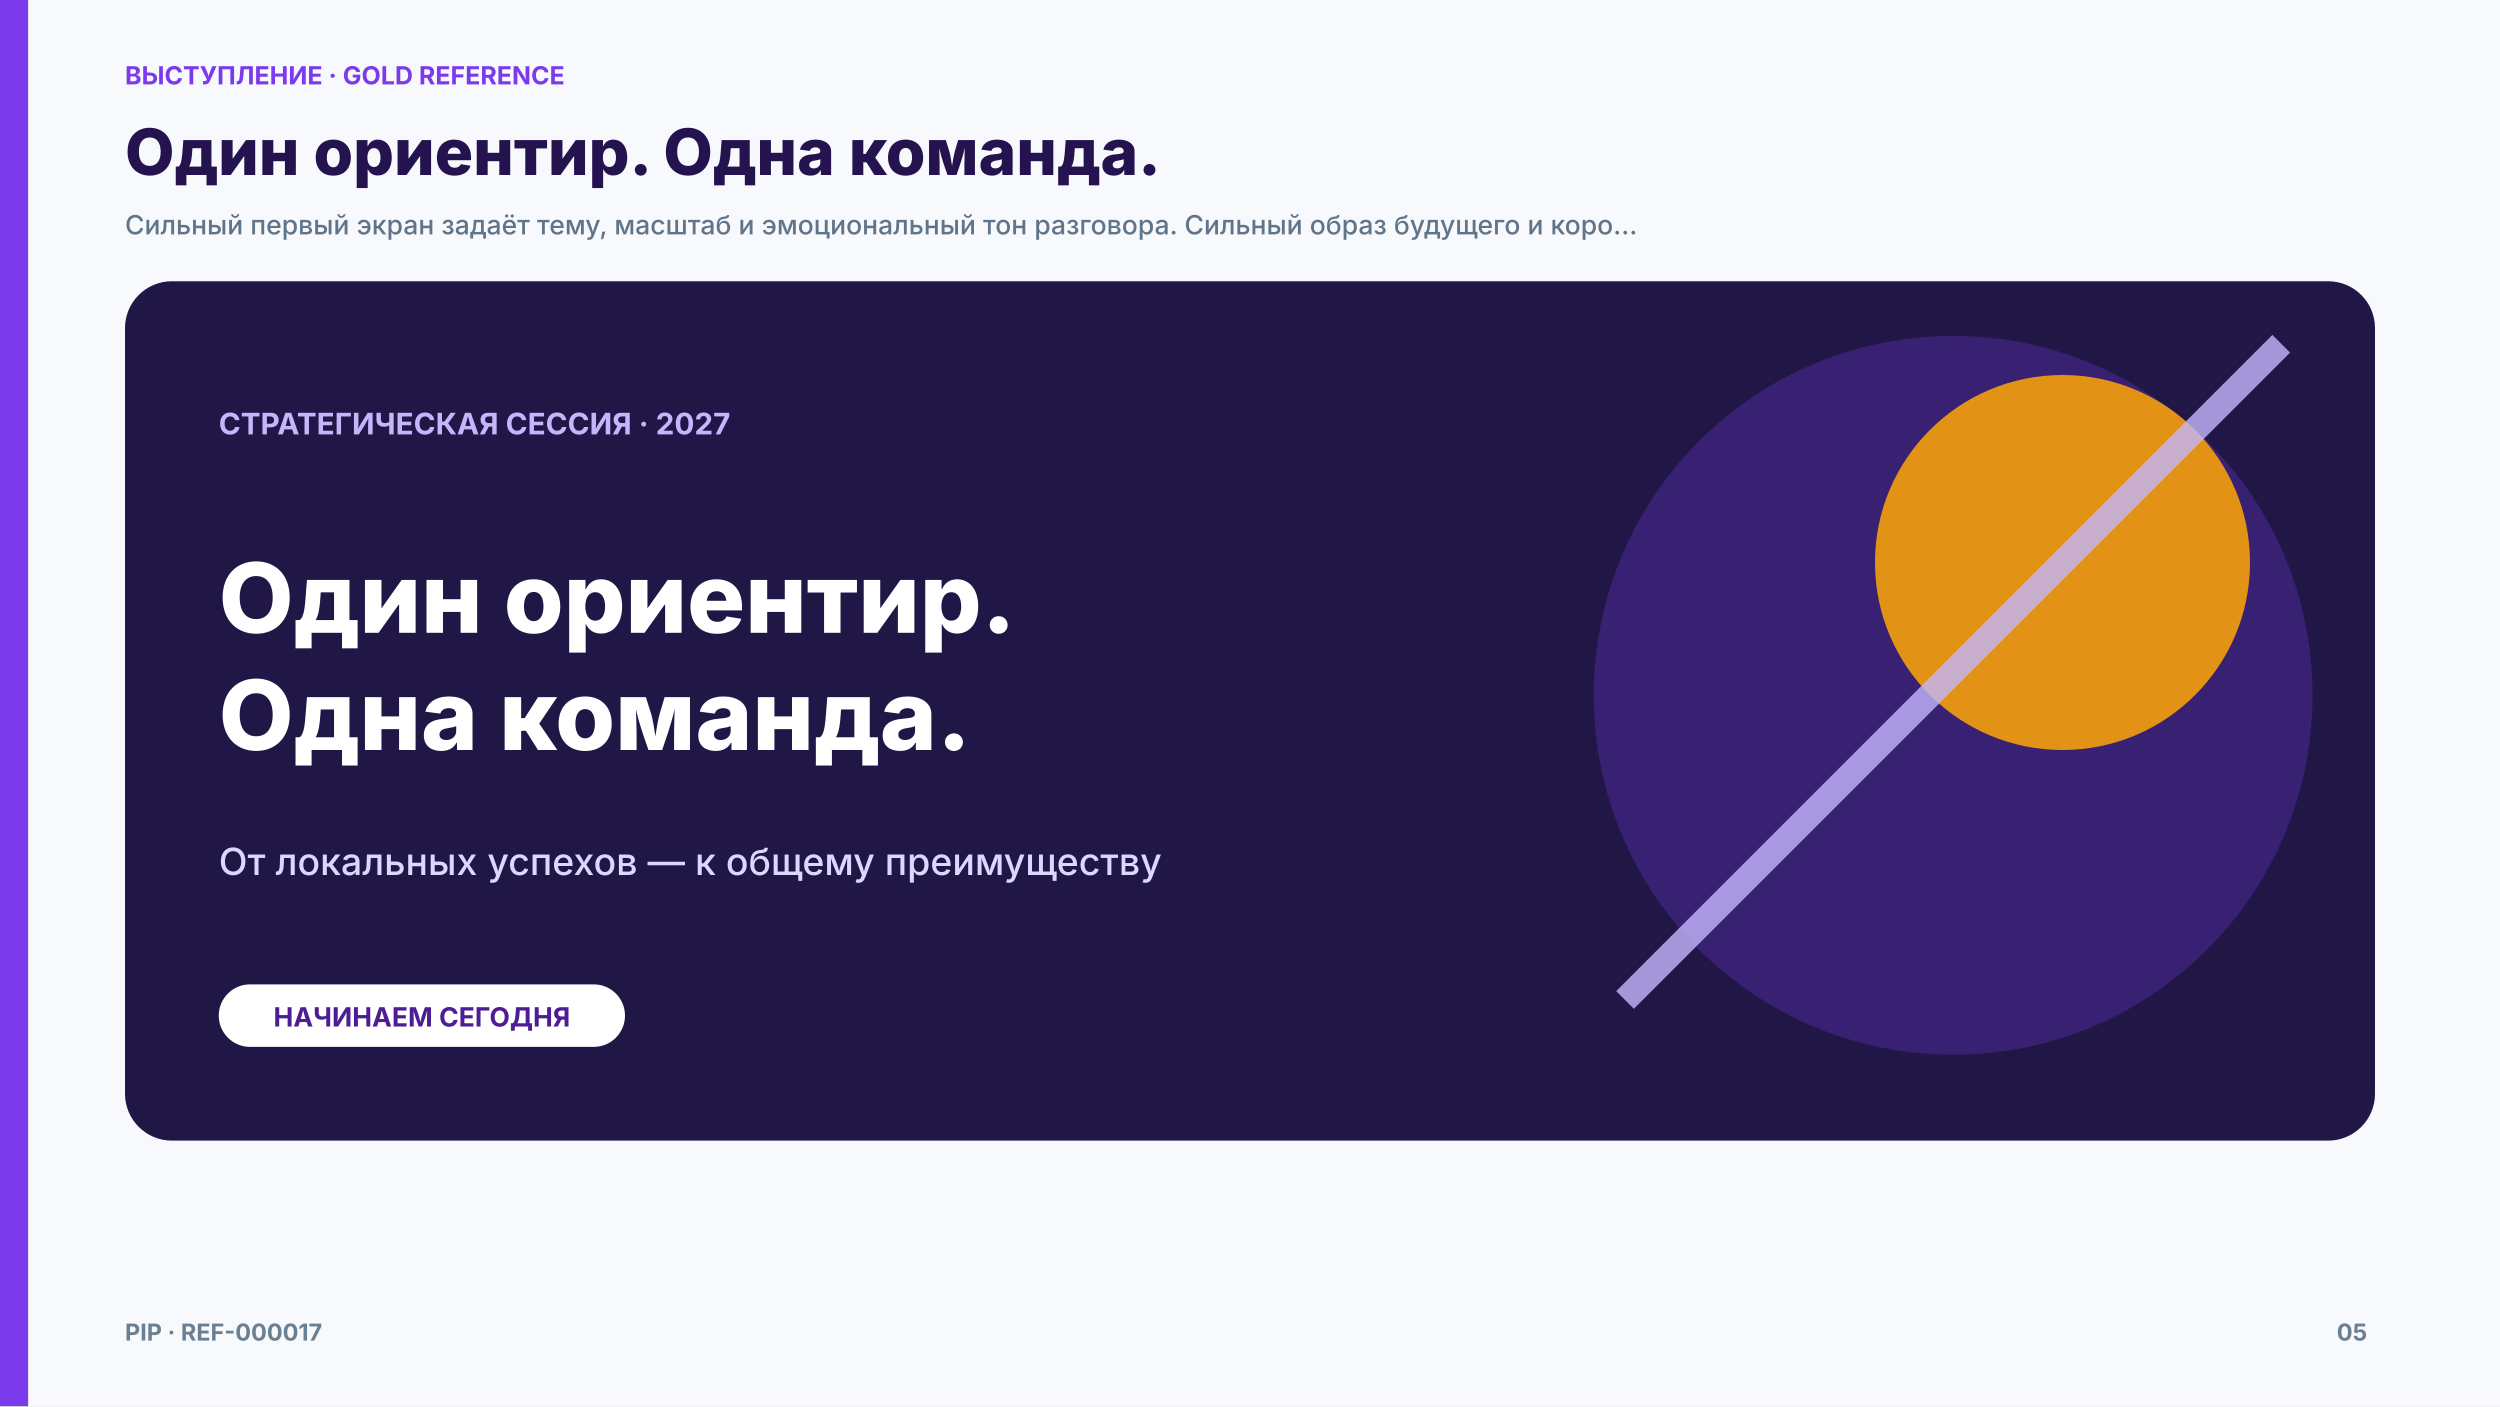
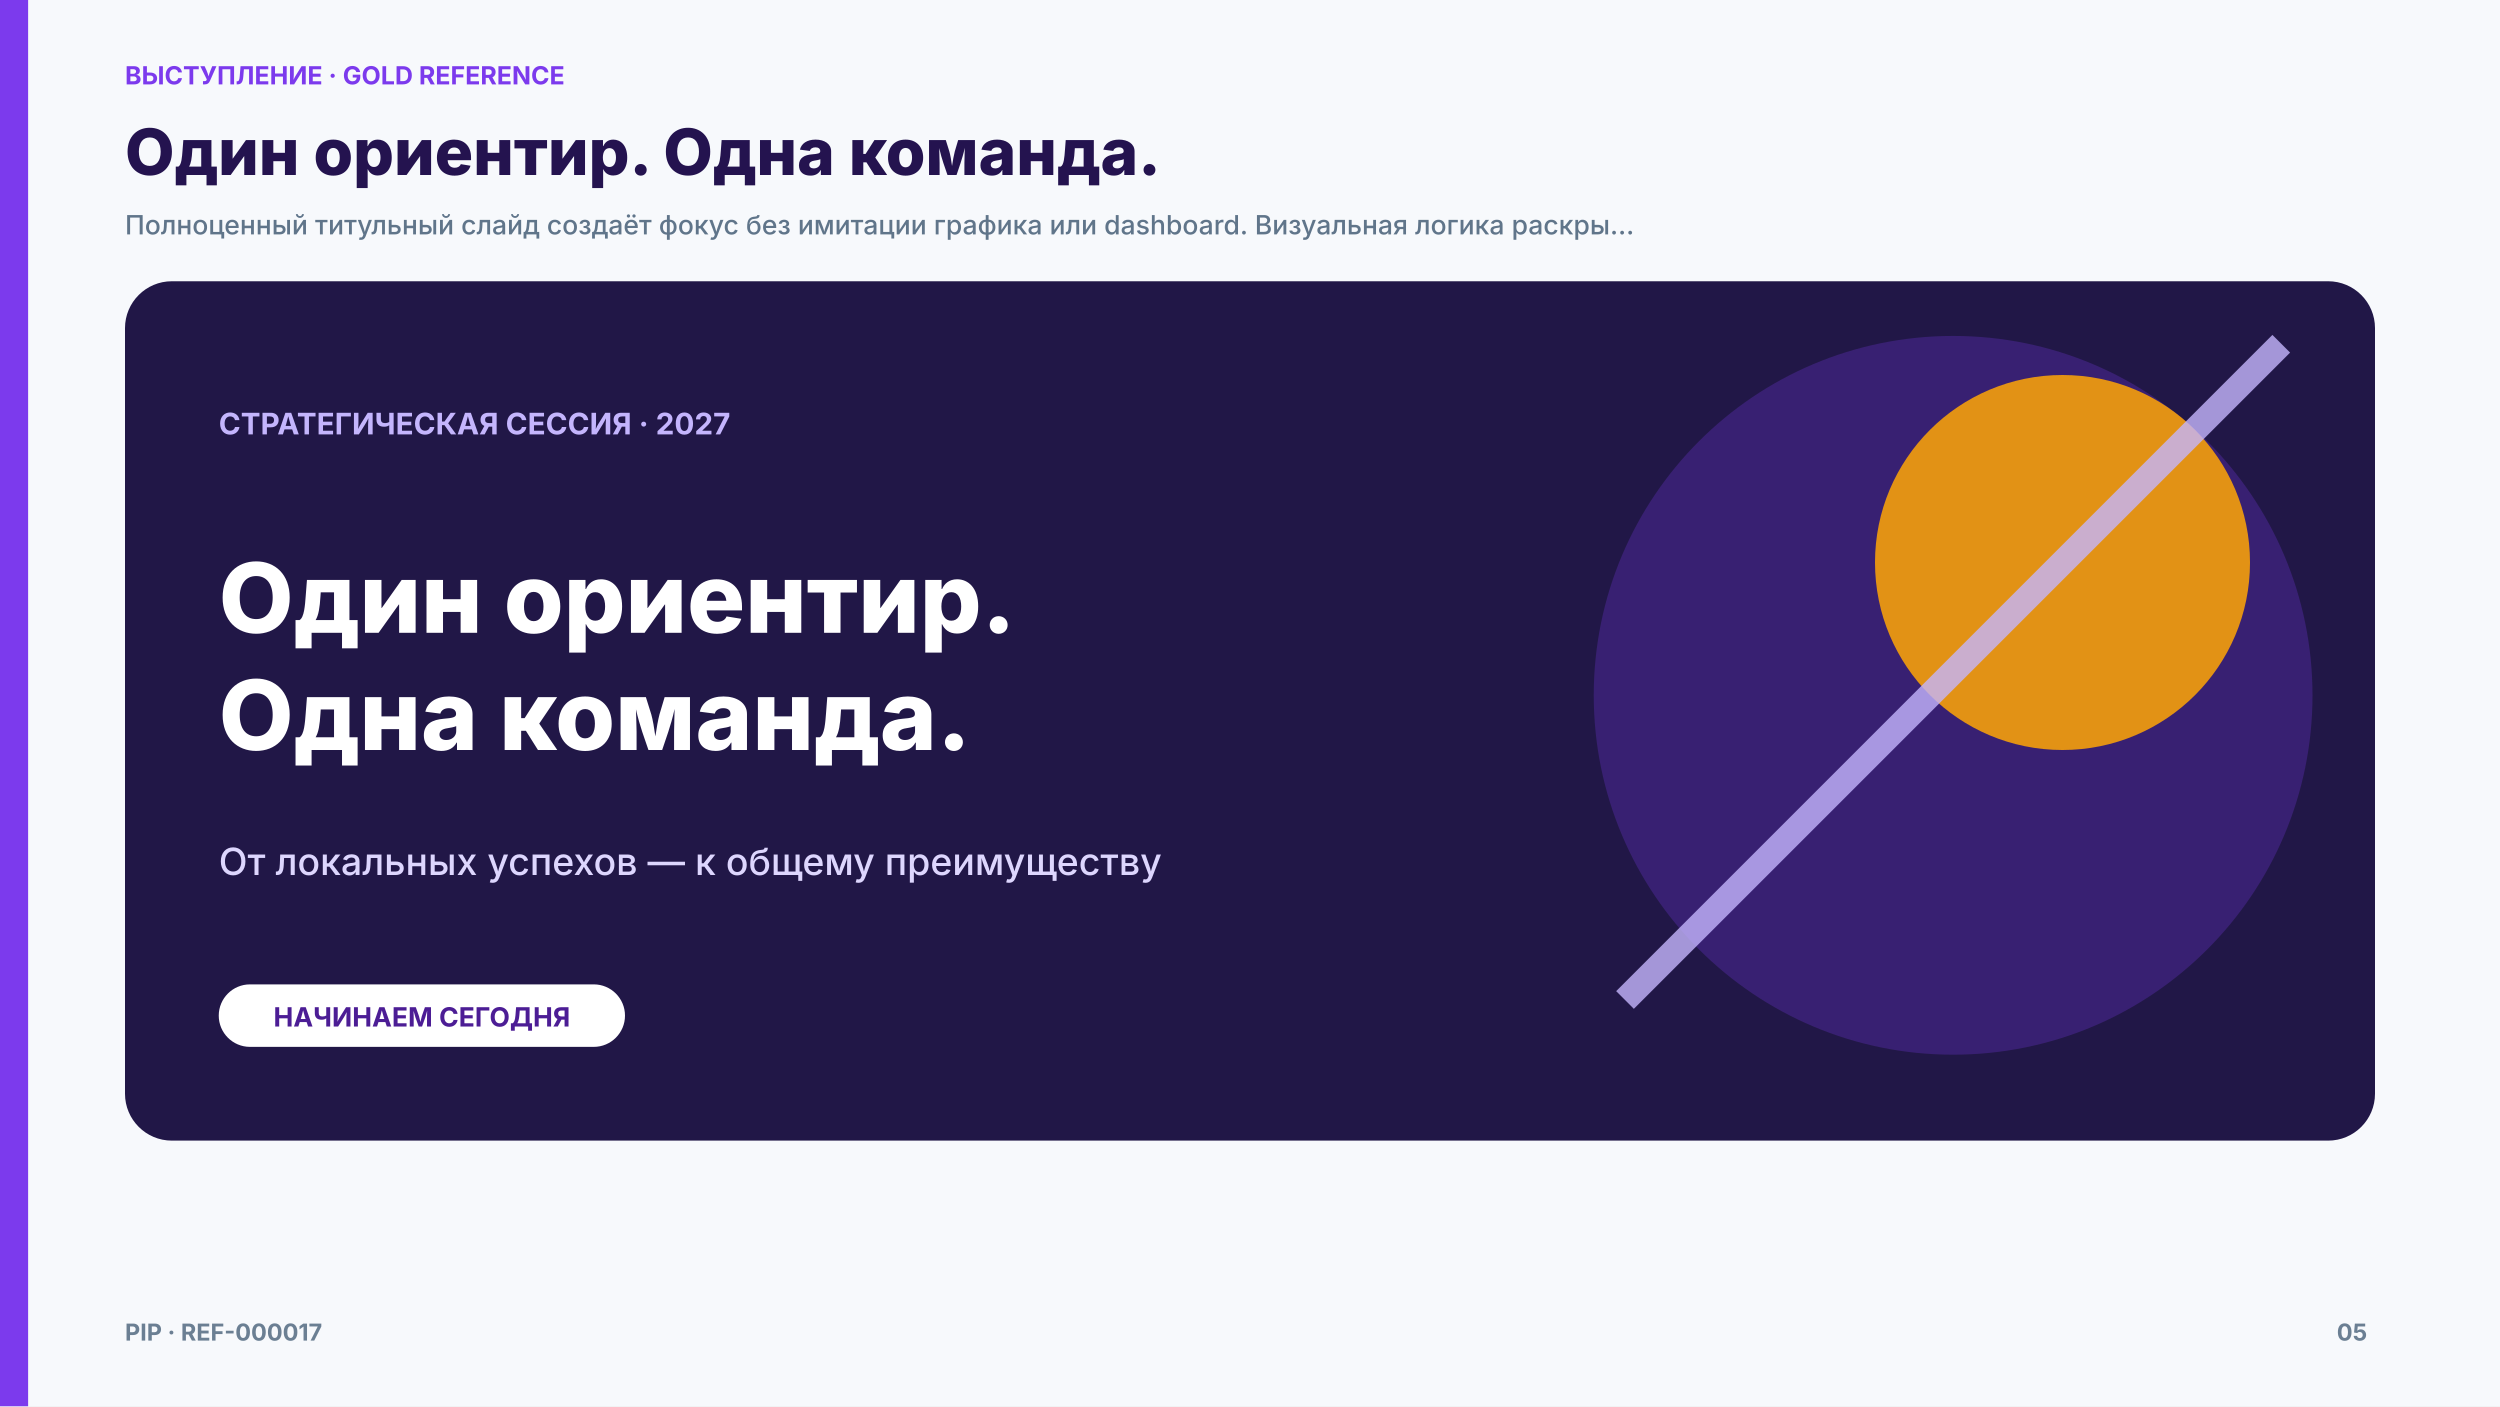
- <svg xmlns="http://www.w3.org/2000/svg" viewBox="0 0 1600 900" role="img" aria-labelledby="title description" data-gold="true" data-layout="gold-05">
+ <svg xmlns="http://www.w3.org/2000/svg" viewBox="0 0 1600 900" role="img" aria-labelledby="title description" data-gold="true" data-source-backed="true" data-preview-mode="original_pip_interpretation" data-layout="gold-05">
  <rect width="1600" height="900" fill="#F7F9FC" />
  <rect x="0" y="0" width="18" height="900" fill="#7C3AED" />
  <text x="80" y="54" font-family="Inter, Arial, sans-serif" font-size="16" font-weight="750" fill="#7C3AED" text-anchor="start">ВЫСТУПЛЕНИЕ · GOLD REFERENCE</text>
  <text x="80" y="112" font-family="Inter, Arial, sans-serif" font-size="41" font-weight="800" fill="#24134F" text-anchor="start">Один ориентир. Одна команда.</text>
-   <text x="80" y="150" font-family="Inter, Arial, sans-serif" font-size="17" font-weight="500" fill="#60758A" text-anchor="start">Сильный первый экран задаёт тему, масштаб и эмоциональный тон разговора. Сильный образ будущего и коро…</text>
+   <text x="80" y="150" font-family="Inter, Arial, sans-serif" font-size="17" font-weight="500" fill="#60758A" text-anchor="start">Полноценный титульный слайд создаёт фокус без имитации графика или dashboard. Визуальная логика раскры…</text>
  <rect x="80" y="180" width="1440" height="550" rx="30" fill="#211747" stroke="#211747" stroke-width="0" />
  <circle cx="1250" cy="445" r="230" fill="#7C3AED" opacity=".26" />
  <circle cx="1320" cy="360" r="120" fill="#F59E0B" opacity=".9" />
  <path d="M1040 640 1460 220" stroke="#C4B5FD" stroke-width="16" opacity=".8" />
  <text x="140" y="278" font-family="Inter, Arial, sans-serif" font-size="19" font-weight="700" fill="#C4B5FD" text-anchor="start">СТРАТЕГИЧЕСКАЯ СЕССИЯ · 2027</text>
  <text x="140" y="405" font-family="Inter, Arial, sans-serif" font-size="62" font-weight="800" fill="#FFFFFF" text-anchor="start">Один ориентир.</text>
  <text x="140" y="480" font-family="Inter, Arial, sans-serif" font-size="62" font-weight="800" fill="#FFFFFF" text-anchor="start">Одна команда.</text>
  <text x="140" y="560" font-family="Inter, Arial, sans-serif" font-size="24" font-weight="500" fill="#DDD6FE" text-anchor="start">От локальных успехов — к общему преимуществу</text>
  <rect x="140" y="630" width="260" height="40" rx="20" fill="#FFFFFF" stroke="#FFFFFF" stroke-width="0" />
  <text x="270" y="657" font-family="Inter, Arial, sans-serif" font-size="17" font-weight="700" fill="#4C1D95" text-anchor="middle">НАЧИНАЕМ СЕГОДНЯ</text>
  <text x="80" y="858" font-family="Inter, Arial, sans-serif" font-size="15" font-weight="700" fill="#6B7F93" text-anchor="start">PIP · REF-000017</text>
  <text x="1515" y="858" font-family="Inter, Arial, sans-serif" font-size="15" font-weight="700" fill="#6B7F93" text-anchor="end">05</text>
</svg>
